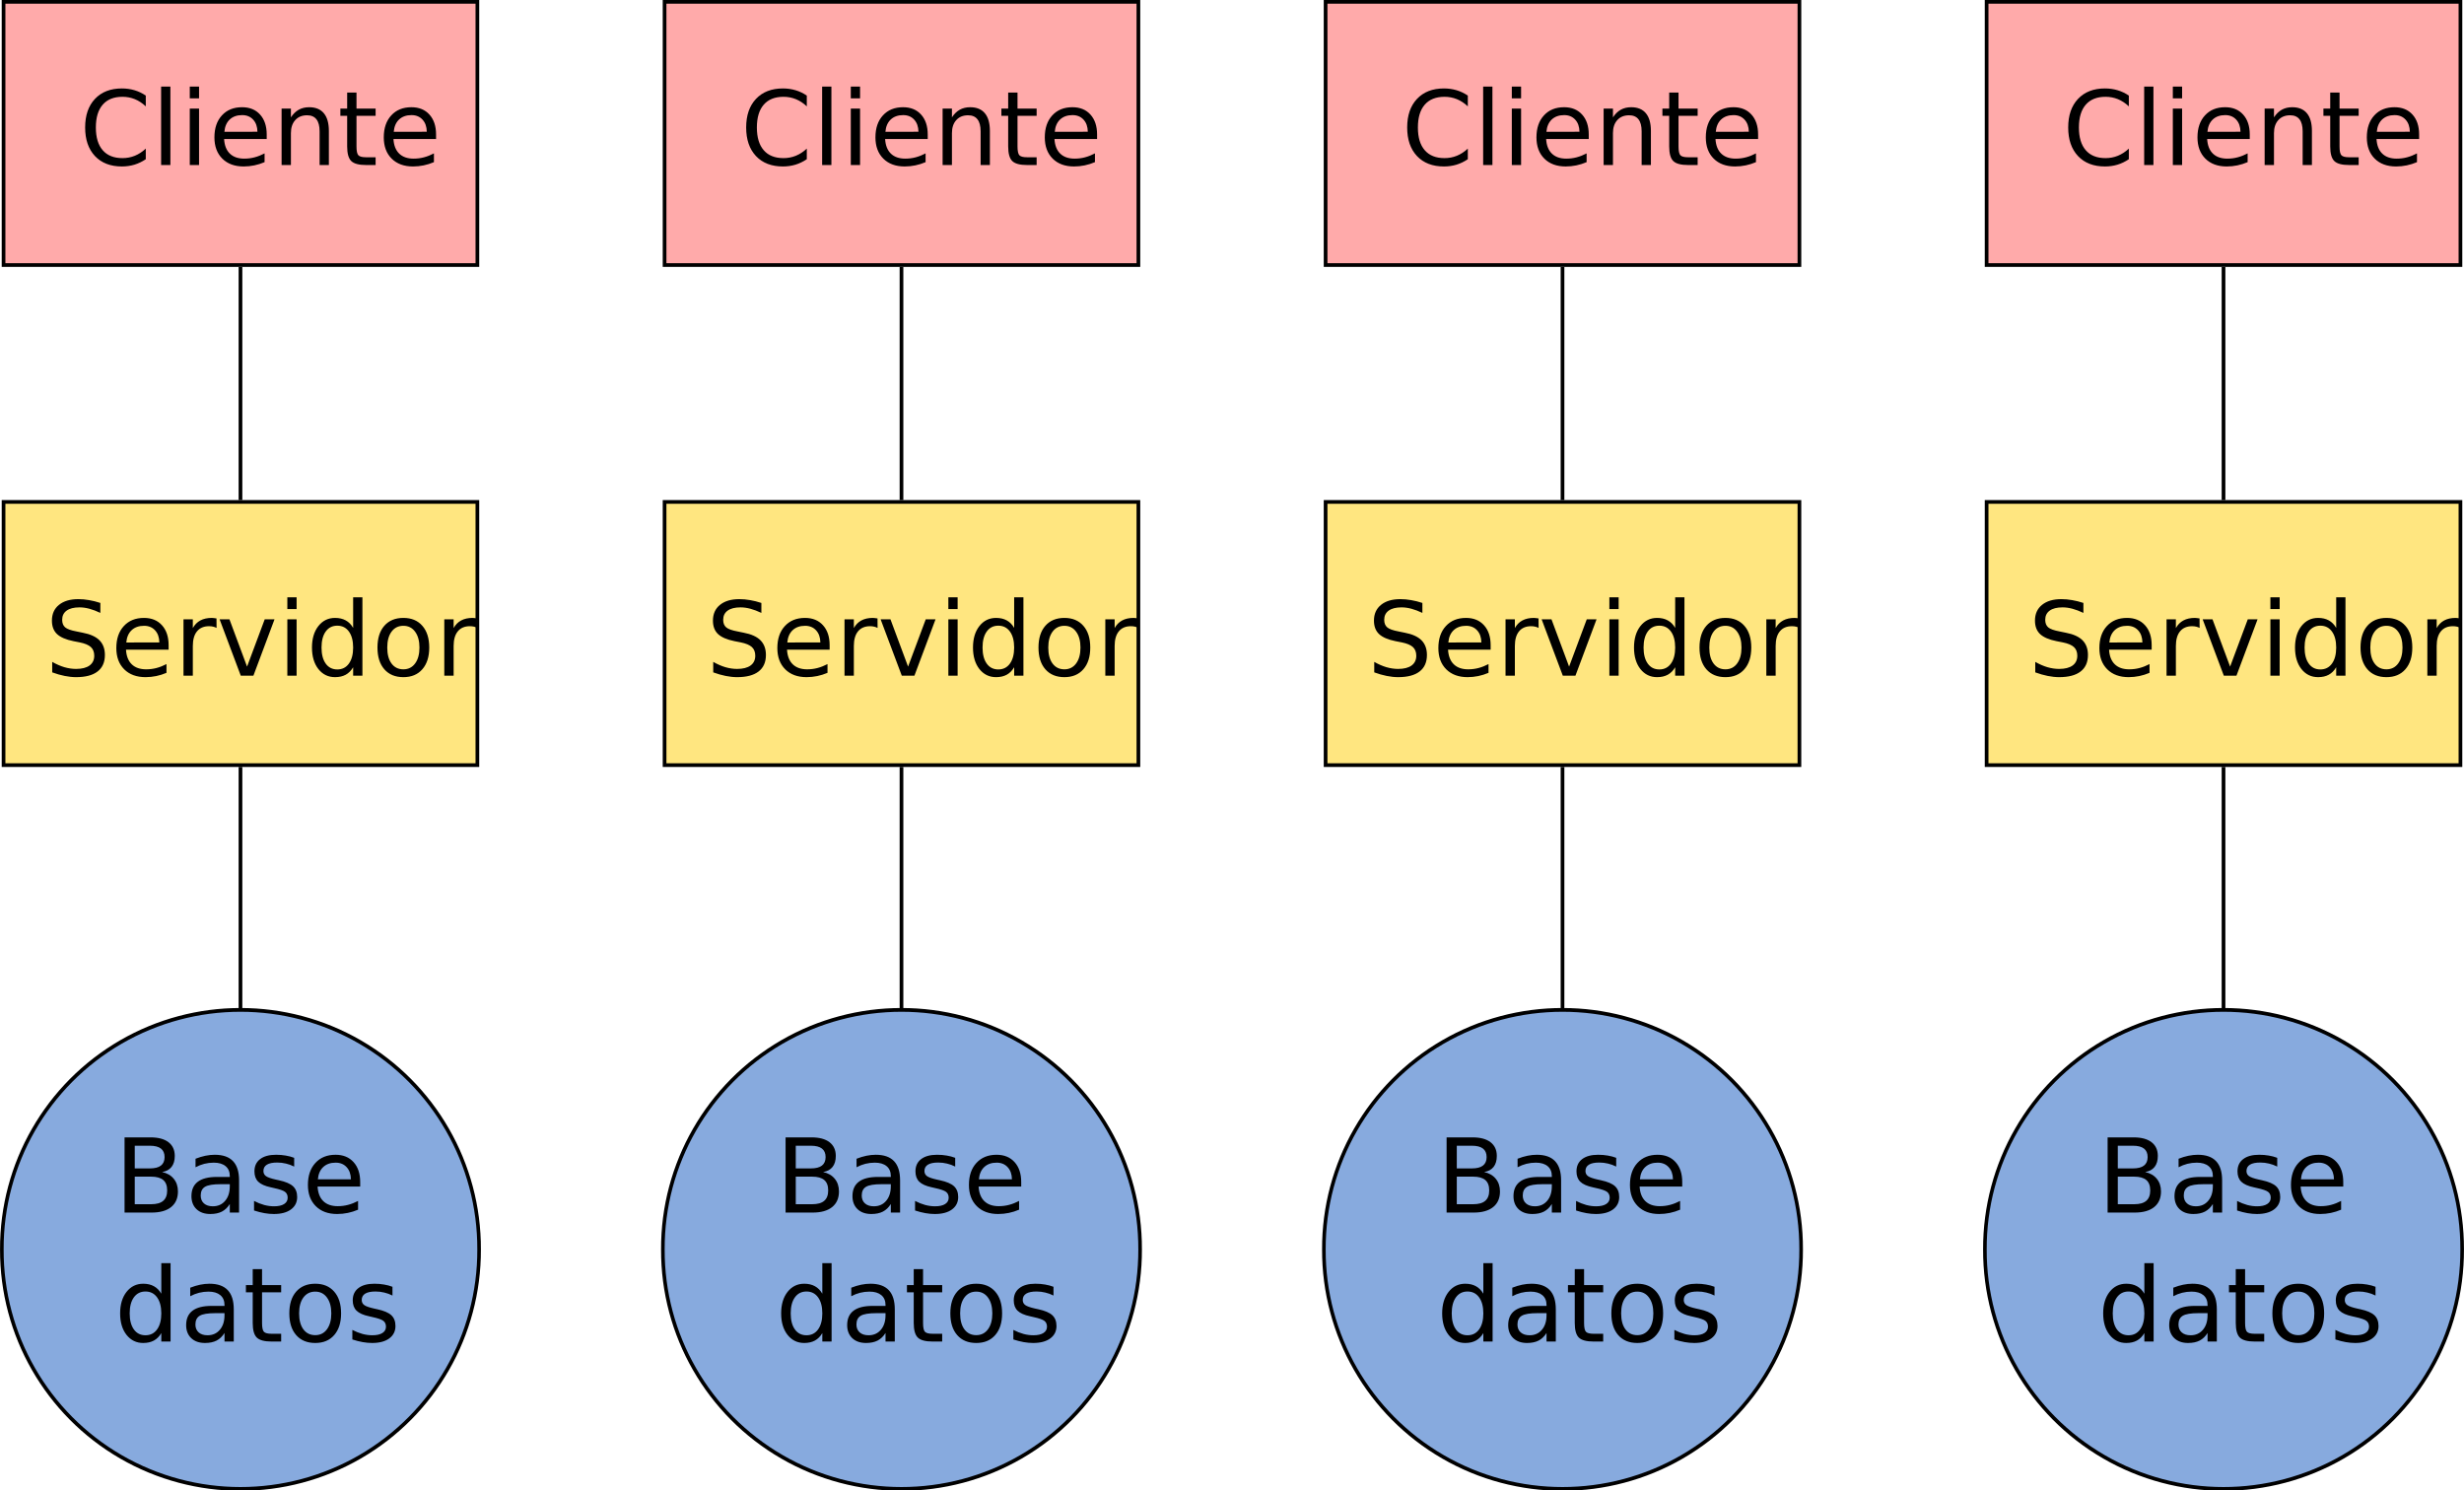
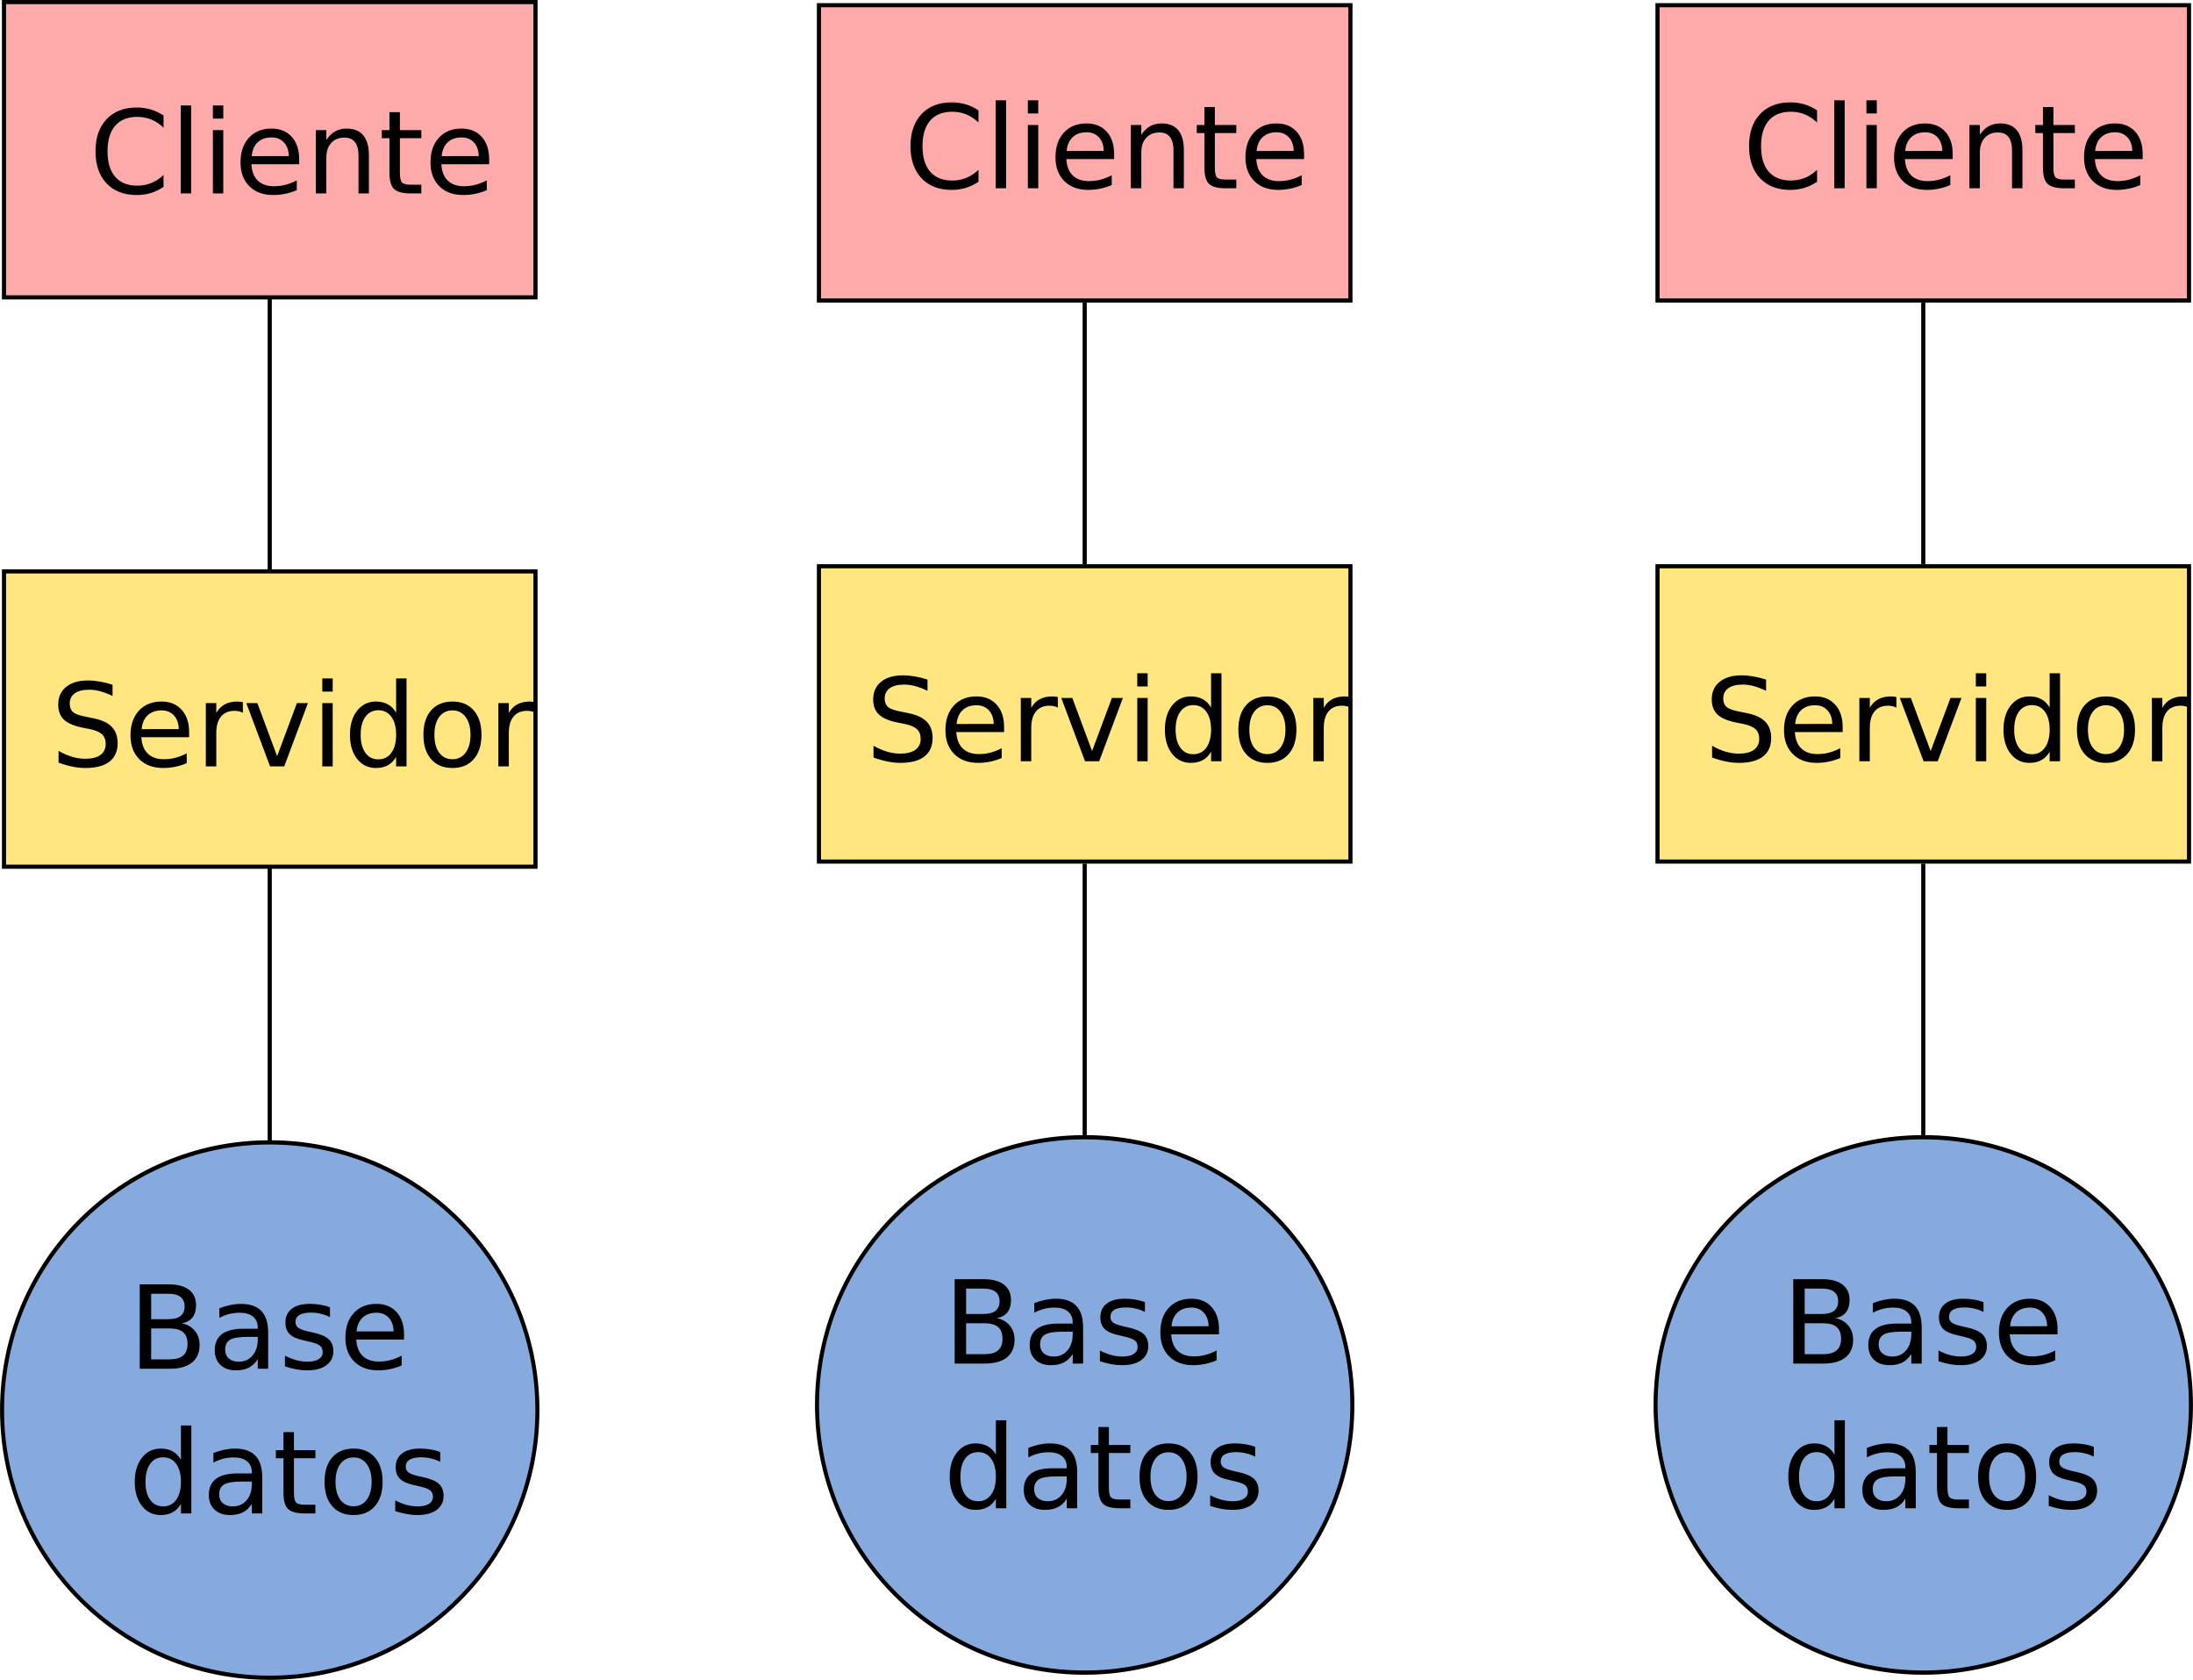
- <svg xmlns="http://www.w3.org/2000/svg" width="668.592" height="404.322" id="svg2" version="1.0">
-   <defs id="defs4" />
-   <g id="layer1" transform="translate(-113.802,-170.4336)">
-     <g id="g3175">
-       <path transform="matrix(0.9747446,0,0,1.018553,22.39752,-24.73138)" d="M 227.143 524.505 A 66.429 63.571 0 1 1  94.286,524.505 A 66.429 63.571 0 1 1  227.143 524.505 z" id="path2160" style="opacity:1;fill:#87aade;fill-opacity:1;fill-rule:nonzero;stroke:#000000;stroke-width:1.004;stroke-miterlimit:4;stroke-dasharray:none;stroke-dashoffset:0;stroke-opacity:1" />
-       <rect y="306.648" x="114.767" height="71.429" width="128.571" id="rect2168" style="opacity:1;fill:#ffe680;fill-opacity:1;fill-rule:nonzero;stroke:#000000;stroke-width:1;stroke-miterlimit:4;stroke-dasharray:none;stroke-dashoffset:0;stroke-opacity:1" />
-       <path id="path3147" d="M 179.053,378.576 L 179.053,444.243" style="fill:none;fill-rule:evenodd;stroke:#000000;stroke-width:1px;stroke-linecap:butt;stroke-linejoin:miter;stroke-opacity:1" />
-       <rect y="170.934" x="114.767" height="71.429" width="128.571" id="rect3155" style="opacity:1;fill:#ffaaaa;fill-opacity:1;fill-rule:nonzero;stroke:#000000;stroke-width:1;stroke-miterlimit:4;stroke-dasharray:none;stroke-dashoffset:0;stroke-opacity:1" />
-       <path id="path3157" d="M 179.053,242.862 L 179.053,306.148" style="fill:none;fill-rule:evenodd;stroke:#000000;stroke-width:1px;stroke-linecap:butt;stroke-linejoin:miter;stroke-opacity:1" />
-       <text id="text3161" y="215.219" x="135.33" style="font-size:40px;font-style:normal;font-weight:normal;fill:#000000;fill-opacity:1;stroke:none;stroke-width:1px;stroke-linecap:butt;stroke-linejoin:miter;stroke-opacity:1;font-family:Bitstream Vera Sans" xml:space="preserve">
-         <tspan style="font-size:28px" y="215.219" x="135.33" id="tspan3163">Cliente</tspan>
-       </text>
-       <text id="text3165" y="353.812" x="126.047" style="font-size:40px;font-style:normal;font-weight:normal;fill:#000000;fill-opacity:1;stroke:none;stroke-width:1px;stroke-linecap:butt;stroke-linejoin:miter;stroke-opacity:1;font-family:Bitstream Vera Sans" xml:space="preserve">
-         <tspan style="font-size:28px" y="353.812" x="126.047" id="tspan3167">Servidor</tspan>
-       </text>
-       <text id="text3169" y="499.505" x="144.853" style="font-size:40px;font-style:normal;font-weight:normal;fill:#000000;fill-opacity:1;stroke:none;stroke-width:1px;stroke-linecap:butt;stroke-linejoin:miter;stroke-opacity:1;font-family:Bitstream Vera Sans" xml:space="preserve">
-         <tspan style="font-size:28px" y="499.505" x="144.853" id="tspan3171">Base </tspan>
-         <tspan style="font-size:28px" id="tspan3173" y="534.505" x="144.853">datos</tspan>
-       </text>
-     </g>
-     <g id="g3189" transform="translate(179.3633,0)">
-       <path transform="matrix(0.9747446,0,0,1.018553,22.39752,-24.73138)" d="M 227.143 524.505 A 66.429 63.571 0 1 1  94.286,524.505 A 66.429 63.571 0 1 1  227.143 524.505 z" id="path3191" style="opacity:1;fill:#87aade;fill-opacity:1;fill-rule:nonzero;stroke:#000000;stroke-width:1.004;stroke-miterlimit:4;stroke-dasharray:none;stroke-dashoffset:0;stroke-opacity:1" />
-       <rect y="306.648" x="114.767" height="71.429" width="128.571" id="rect3193" style="opacity:1;fill:#ffe680;fill-opacity:1;fill-rule:nonzero;stroke:#000000;stroke-width:1;stroke-miterlimit:4;stroke-dasharray:none;stroke-dashoffset:0;stroke-opacity:1" />
-       <path id="path3195" d="M 179.053,378.576 L 179.053,444.243" style="fill:none;fill-rule:evenodd;stroke:#000000;stroke-width:1px;stroke-linecap:butt;stroke-linejoin:miter;stroke-opacity:1" />
-       <rect y="170.934" x="114.767" height="71.429" width="128.571" id="rect3197" style="opacity:1;fill:#ffaaaa;fill-opacity:1;fill-rule:nonzero;stroke:#000000;stroke-width:1;stroke-miterlimit:4;stroke-dasharray:none;stroke-dashoffset:0;stroke-opacity:1" />
-       <path id="path3199" d="M 179.053,242.862 L 179.053,306.148" style="fill:none;fill-rule:evenodd;stroke:#000000;stroke-width:1px;stroke-linecap:butt;stroke-linejoin:miter;stroke-opacity:1" />
-       <text id="text3201" y="215.219" x="135.33" style="font-size:40px;font-style:normal;font-weight:normal;fill:#000000;fill-opacity:1;stroke:none;stroke-width:1px;stroke-linecap:butt;stroke-linejoin:miter;stroke-opacity:1;font-family:Bitstream Vera Sans" xml:space="preserve">
-         <tspan style="font-size:28px" y="215.219" x="135.33" id="tspan3203">Cliente</tspan>
-       </text>
-       <text id="text3205" y="353.812" x="126.047" style="font-size:40px;font-style:normal;font-weight:normal;fill:#000000;fill-opacity:1;stroke:none;stroke-width:1px;stroke-linecap:butt;stroke-linejoin:miter;stroke-opacity:1;font-family:Bitstream Vera Sans" xml:space="preserve">
-         <tspan style="font-size:28px" y="353.812" x="126.047" id="tspan3207">Servidor</tspan>
-       </text>
-       <text id="text3209" y="499.505" x="144.853" style="font-size:40px;font-style:normal;font-weight:normal;fill:#000000;fill-opacity:1;stroke:none;stroke-width:1px;stroke-linecap:butt;stroke-linejoin:miter;stroke-opacity:1;font-family:Bitstream Vera Sans" xml:space="preserve">
-         <tspan style="font-size:28px" y="499.505" x="144.853" id="tspan3211">Base </tspan>
-         <tspan style="font-size:28px" id="tspan3213" y="534.505" x="144.853">datos</tspan>
-       </text>
-     </g>
-     <g id="g3215" transform="translate(358.7267,0)">
-       <path transform="matrix(0.9747446,0,0,1.018553,22.39752,-24.73138)" d="M 227.143 524.505 A 66.429 63.571 0 1 1  94.286,524.505 A 66.429 63.571 0 1 1  227.143 524.505 z" id="path3217" style="opacity:1;fill:#87aade;fill-opacity:1;fill-rule:nonzero;stroke:#000000;stroke-width:1.004;stroke-miterlimit:4;stroke-dasharray:none;stroke-dashoffset:0;stroke-opacity:1" />
-       <rect y="306.648" x="114.767" height="71.429" width="128.571" id="rect3219" style="opacity:1;fill:#ffe680;fill-opacity:1;fill-rule:nonzero;stroke:#000000;stroke-width:1;stroke-miterlimit:4;stroke-dasharray:none;stroke-dashoffset:0;stroke-opacity:1" />
-       <path id="path3221" d="M 179.053,378.576 L 179.053,444.243" style="fill:none;fill-rule:evenodd;stroke:#000000;stroke-width:1px;stroke-linecap:butt;stroke-linejoin:miter;stroke-opacity:1" />
-       <rect y="170.934" x="114.767" height="71.429" width="128.571" id="rect3223" style="opacity:1;fill:#ffaaaa;fill-opacity:1;fill-rule:nonzero;stroke:#000000;stroke-width:1;stroke-miterlimit:4;stroke-dasharray:none;stroke-dashoffset:0;stroke-opacity:1" />
-       <path id="path3225" d="M 179.053,242.862 L 179.053,306.148" style="fill:none;fill-rule:evenodd;stroke:#000000;stroke-width:1px;stroke-linecap:butt;stroke-linejoin:miter;stroke-opacity:1" />
-       <text id="text3227" y="215.219" x="135.33" style="font-size:40px;font-style:normal;font-weight:normal;fill:#000000;fill-opacity:1;stroke:none;stroke-width:1px;stroke-linecap:butt;stroke-linejoin:miter;stroke-opacity:1;font-family:Bitstream Vera Sans" xml:space="preserve">
-         <tspan style="font-size:28px" y="215.219" x="135.33" id="tspan3229">Cliente</tspan>
-       </text>
-       <text id="text3231" y="353.812" x="126.047" style="font-size:40px;font-style:normal;font-weight:normal;fill:#000000;fill-opacity:1;stroke:none;stroke-width:1px;stroke-linecap:butt;stroke-linejoin:miter;stroke-opacity:1;font-family:Bitstream Vera Sans" xml:space="preserve">
-         <tspan style="font-size:28px" y="353.812" x="126.047" id="tspan3233">Servidor</tspan>
-       </text>
-       <text id="text3235" y="499.505" x="144.853" style="font-size:40px;font-style:normal;font-weight:normal;fill:#000000;fill-opacity:1;stroke:none;stroke-width:1px;stroke-linecap:butt;stroke-linejoin:miter;stroke-opacity:1;font-family:Bitstream Vera Sans" xml:space="preserve">
-         <tspan style="font-size:28px" y="499.505" x="144.853" id="tspan3237">Base </tspan>
-         <tspan style="font-size:28px" id="tspan3239" y="534.505" x="144.853">datos</tspan>
-       </text>
-     </g>
-     <g id="g3241" transform="translate(538.09,0)">
-       <path transform="matrix(0.9747446,0,0,1.018553,22.39752,-24.73138)" d="M 227.143 524.505 A 66.429 63.571 0 1 1  94.286,524.505 A 66.429 63.571 0 1 1  227.143 524.505 z" id="path3243" style="opacity:1;fill:#87aade;fill-opacity:1;fill-rule:nonzero;stroke:#000000;stroke-width:1.004;stroke-miterlimit:4;stroke-dasharray:none;stroke-dashoffset:0;stroke-opacity:1" />
-       <rect y="306.648" x="114.767" height="71.429" width="128.571" id="rect3245" style="opacity:1;fill:#ffe680;fill-opacity:1;fill-rule:nonzero;stroke:#000000;stroke-width:1;stroke-miterlimit:4;stroke-dasharray:none;stroke-dashoffset:0;stroke-opacity:1" />
-       <path id="path3247" d="M 179.053,378.576 L 179.053,444.243" style="fill:none;fill-rule:evenodd;stroke:#000000;stroke-width:1px;stroke-linecap:butt;stroke-linejoin:miter;stroke-opacity:1" />
-       <rect y="170.934" x="114.767" height="71.429" width="128.571" id="rect3249" style="opacity:1;fill:#ffaaaa;fill-opacity:1;fill-rule:nonzero;stroke:#000000;stroke-width:1;stroke-miterlimit:4;stroke-dasharray:none;stroke-dashoffset:0;stroke-opacity:1" />
-       <path id="path3251" d="M 179.053,242.862 L 179.053,306.148" style="fill:none;fill-rule:evenodd;stroke:#000000;stroke-width:1px;stroke-linecap:butt;stroke-linejoin:miter;stroke-opacity:1" />
-       <text id="text3253" y="215.219" x="135.33" style="font-size:40px;font-style:normal;font-weight:normal;fill:#000000;fill-opacity:1;stroke:none;stroke-width:1px;stroke-linecap:butt;stroke-linejoin:miter;stroke-opacity:1;font-family:Bitstream Vera Sans" xml:space="preserve">
-         <tspan style="font-size:28px" y="215.219" x="135.33" id="tspan3255">Cliente</tspan>
-       </text>
-       <text id="text3257" y="353.812" x="126.047" style="font-size:40px;font-style:normal;font-weight:normal;fill:#000000;fill-opacity:1;stroke:none;stroke-width:1px;stroke-linecap:butt;stroke-linejoin:miter;stroke-opacity:1;font-family:Bitstream Vera Sans" xml:space="preserve">
-         <tspan style="font-size:28px" y="353.812" x="126.047" id="tspan3259">Servidor</tspan>
-       </text>
-       <text id="text3261" y="499.505" x="144.853" style="font-size:40px;font-style:normal;font-weight:normal;fill:#000000;fill-opacity:1;stroke:none;stroke-width:1px;stroke-linecap:butt;stroke-linejoin:miter;stroke-opacity:1;font-family:Bitstream Vera Sans" xml:space="preserve">
-         <tspan style="font-size:28px" y="499.505" x="144.853" id="tspan3263">Base </tspan>
-         <tspan style="font-size:28px" id="tspan3265" y="534.505" x="144.853">datos</tspan>
-       </text>
-     </g>
+ <svg xmlns="http://www.w3.org/2000/svg" width="530.502" height="406.322" id="svg3549" version="1.0">
+   <defs id="defs3551" />
+   <g id="layer1" transform="translate(-260.4634,-217.7311)">
+     <path style="fill:#87aade;fill-opacity:1;fill-rule:nonzero;stroke:#000000;stroke-width:1.004;stroke-miterlimit:4;stroke-opacity:1;stroke-dasharray:none;stroke-dashoffset:0" id="path3191" d="m 227.143,524.505 c 0,35.11 -29.741,63.571 -66.429,63.571 -36.687,0 -66.429,-28.462 -66.429,-63.571 0,-35.11 29.741,-63.571 66.429,-63.571 36.687,0 66.429,28.462 66.429,63.571 z" transform="matrix(0.9747446,0,0,1.018553,169.0589,24.56612)" />
+     <rect style="fill:#ffe680;fill-opacity:1;fill-rule:nonzero;stroke:#000000;stroke-width:1;stroke-miterlimit:4;stroke-opacity:1;stroke-dasharray:none;stroke-dashoffset:0" id="rect3193" width="128.571" height="71.429" x="261.429" y="355.945" />
+     <rect style="fill:#ffaaaa;fill-opacity:1;fill-rule:nonzero;stroke:#000000;stroke-width:1;stroke-miterlimit:4;stroke-opacity:1;stroke-dasharray:none;stroke-dashoffset:0" id="rect3197" width="128.571" height="71.429" x="261.429" y="218.231" />
+     <text xml:space="preserve" style="font-size:40px;font-style:normal;font-weight:normal;fill:#000000;fill-opacity:1;stroke:none;font-family:Bitstream Vera Sans" x="281.992" y="264.517" id="text3201">
+       <tspan id="tspan3203" x="281.992" y="264.517" style="font-size:28px">Cliente</tspan>
+     </text>
+     <text xml:space="preserve" style="font-size:40px;font-style:normal;font-weight:normal;fill:#000000;fill-opacity:1;stroke:none;font-family:Bitstream Vera Sans" x="272.708" y="403.11" id="text3205">
+       <tspan id="tspan3207" x="272.708" y="403.11" style="font-size:28px">Servidor</tspan>
+     </text>
+     <text xml:space="preserve" style="font-size:40px;font-style:normal;font-weight:normal;fill:#000000;fill-opacity:1;stroke:none;font-family:Bitstream Vera Sans" x="291.514" y="548.803" id="text3209">
+       <tspan id="tspan3211" x="291.514" y="548.803" style="font-size:28px">Base </tspan>
+       <tspan x="291.514" y="583.803" id="tspan3213" style="font-size:28px">datos</tspan>
+     </text>
+     <path style="fill:none;stroke:#000000;stroke-width:1px;stroke-linecap:butt;stroke-linejoin:miter;stroke-opacity:1" d="m 325.714,289.66 0,66.286" id="path3602" />
+     <path style="fill:none;stroke:#000000;stroke-width:1px;stroke-linecap:butt;stroke-linejoin:miter;stroke-opacity:1" d="m 325.714,427.374 10e-6,66.678" id="path3604" />
+     <path style="fill:#87aade;fill-opacity:1;fill-rule:nonzero;stroke:#000000;stroke-width:1.004;stroke-miterlimit:4;stroke-opacity:1;stroke-dasharray:none;stroke-dashoffset:0" id="path3606" d="m 227.143,524.505 c 0,35.11 -29.741,63.571 -66.429,63.571 -36.687,0 -66.429,-28.462 -66.429,-63.571 0,-35.11 29.741,-63.571 66.429,-63.571 36.687,0 66.429,28.462 66.429,63.571 z" transform="matrix(0.9747446,0,0,1.018553,366.2018,23.32174)" />
+     <rect style="fill:#ffe680;fill-opacity:1;fill-rule:nonzero;stroke:#000000;stroke-width:1;stroke-miterlimit:4;stroke-opacity:1;stroke-dasharray:none;stroke-dashoffset:0" id="rect3608" width="128.571" height="71.429" x="458.571" y="354.701" />
+     <rect style="fill:#ffaaaa;fill-opacity:1;fill-rule:nonzero;stroke:#000000;stroke-width:1;stroke-miterlimit:4;stroke-opacity:1;stroke-dasharray:none;stroke-dashoffset:0" id="rect3610" width="128.571" height="71.429" x="458.571" y="218.987" />
+     <text xml:space="preserve" style="font-size:40px;font-style:normal;font-weight:normal;fill:#000000;fill-opacity:1;stroke:none;font-family:Bitstream Vera Sans" x="479.135" y="263.272" id="text3612">
+       <tspan id="tspan3614" x="479.135" y="263.272" style="font-size:28px">Cliente</tspan>
+     </text>
+     <text xml:space="preserve" style="font-size:40px;font-style:normal;font-weight:normal;fill:#000000;fill-opacity:1;stroke:none;font-family:Bitstream Vera Sans" x="469.851" y="401.865" id="text3616">
+       <tspan id="tspan3618" x="469.851" y="401.865" style="font-size:28px">Servidor</tspan>
+     </text>
+     <text xml:space="preserve" style="font-size:40px;font-style:normal;font-weight:normal;fill:#000000;fill-opacity:1;stroke:none;font-family:Bitstream Vera Sans" x="488.657" y="547.558" id="text3620">
+       <tspan id="tspan3622" x="488.657" y="547.558" style="font-size:28px">Base </tspan>
+       <tspan x="488.657" y="582.558" id="tspan3624" style="font-size:28px">datos</tspan>
+     </text>
+     <path style="fill:none;stroke:#000000;stroke-width:1px;stroke-linecap:butt;stroke-linejoin:miter;stroke-opacity:1" d="m 522.857,290.915 0,63.286" id="path3626" />
+     <path style="fill:none;stroke:#000000;stroke-width:1px;stroke-linecap:butt;stroke-linejoin:miter;stroke-opacity:1" d="m 522.857,426.63 10e-6,65.667" id="path3628" />
+     <path style="fill:#87aade;fill-opacity:1;fill-rule:nonzero;stroke:#000000;stroke-width:1.004;stroke-miterlimit:4;stroke-opacity:1;stroke-dasharray:none;stroke-dashoffset:0" id="path3630" d="m 227.143,524.505 c 0,35.11 -29.741,63.571 -66.429,63.571 -36.687,0 -66.429,-28.462 -66.429,-63.571 0,-35.11 29.741,-63.571 66.429,-63.571 36.687,0 66.429,28.462 66.429,63.571 z" transform="matrix(0.9747446,0,0,1.018553,569.0589,23.32174)" />
+     <rect style="fill:#ffe680;fill-opacity:1;fill-rule:nonzero;stroke:#000000;stroke-width:1;stroke-miterlimit:4;stroke-opacity:1;stroke-dasharray:none;stroke-dashoffset:0" id="rect3632" width="128.571" height="71.429" x="661.429" y="354.701" />
+     <rect style="fill:#ffaaaa;fill-opacity:1;fill-rule:nonzero;stroke:#000000;stroke-width:1;stroke-miterlimit:4;stroke-opacity:1;stroke-dasharray:none;stroke-dashoffset:0" id="rect3634" width="128.571" height="71.429" x="661.429" y="218.987" />
+     <text xml:space="preserve" style="font-size:40px;font-style:normal;font-weight:normal;fill:#000000;fill-opacity:1;stroke:none;font-family:Bitstream Vera Sans" x="681.992" y="263.272" id="text3636">
+       <tspan id="tspan3638" x="681.992" y="263.272" style="font-size:28px">Cliente</tspan>
+     </text>
+     <text xml:space="preserve" style="font-size:40px;font-style:normal;font-weight:normal;fill:#000000;fill-opacity:1;stroke:none;font-family:Bitstream Vera Sans" x="672.708" y="401.865" id="text3640">
+       <tspan id="tspan3642" x="672.708" y="401.865" style="font-size:28px">Servidor</tspan>
+     </text>
+     <text xml:space="preserve" style="font-size:40px;font-style:normal;font-weight:normal;fill:#000000;fill-opacity:1;stroke:none;font-family:Bitstream Vera Sans" x="691.514" y="547.558" id="text3644">
+       <tspan id="tspan3646" x="691.514" y="547.558" style="font-size:28px">Base </tspan>
+       <tspan x="691.514" y="582.558" id="tspan3648" style="font-size:28px">datos</tspan>
+     </text>
+     <path style="fill:none;stroke:#000000;stroke-width:1px;stroke-linecap:butt;stroke-linejoin:miter;stroke-opacity:1" d="m 725.714,290.915 0,63.286" id="path3650" />
+     <path style="fill:none;stroke:#000000;stroke-width:1px;stroke-linecap:butt;stroke-linejoin:miter;stroke-opacity:1" d="m 725.714,426.63 10e-6,65.667" id="path3652" />
  </g>
</svg>
